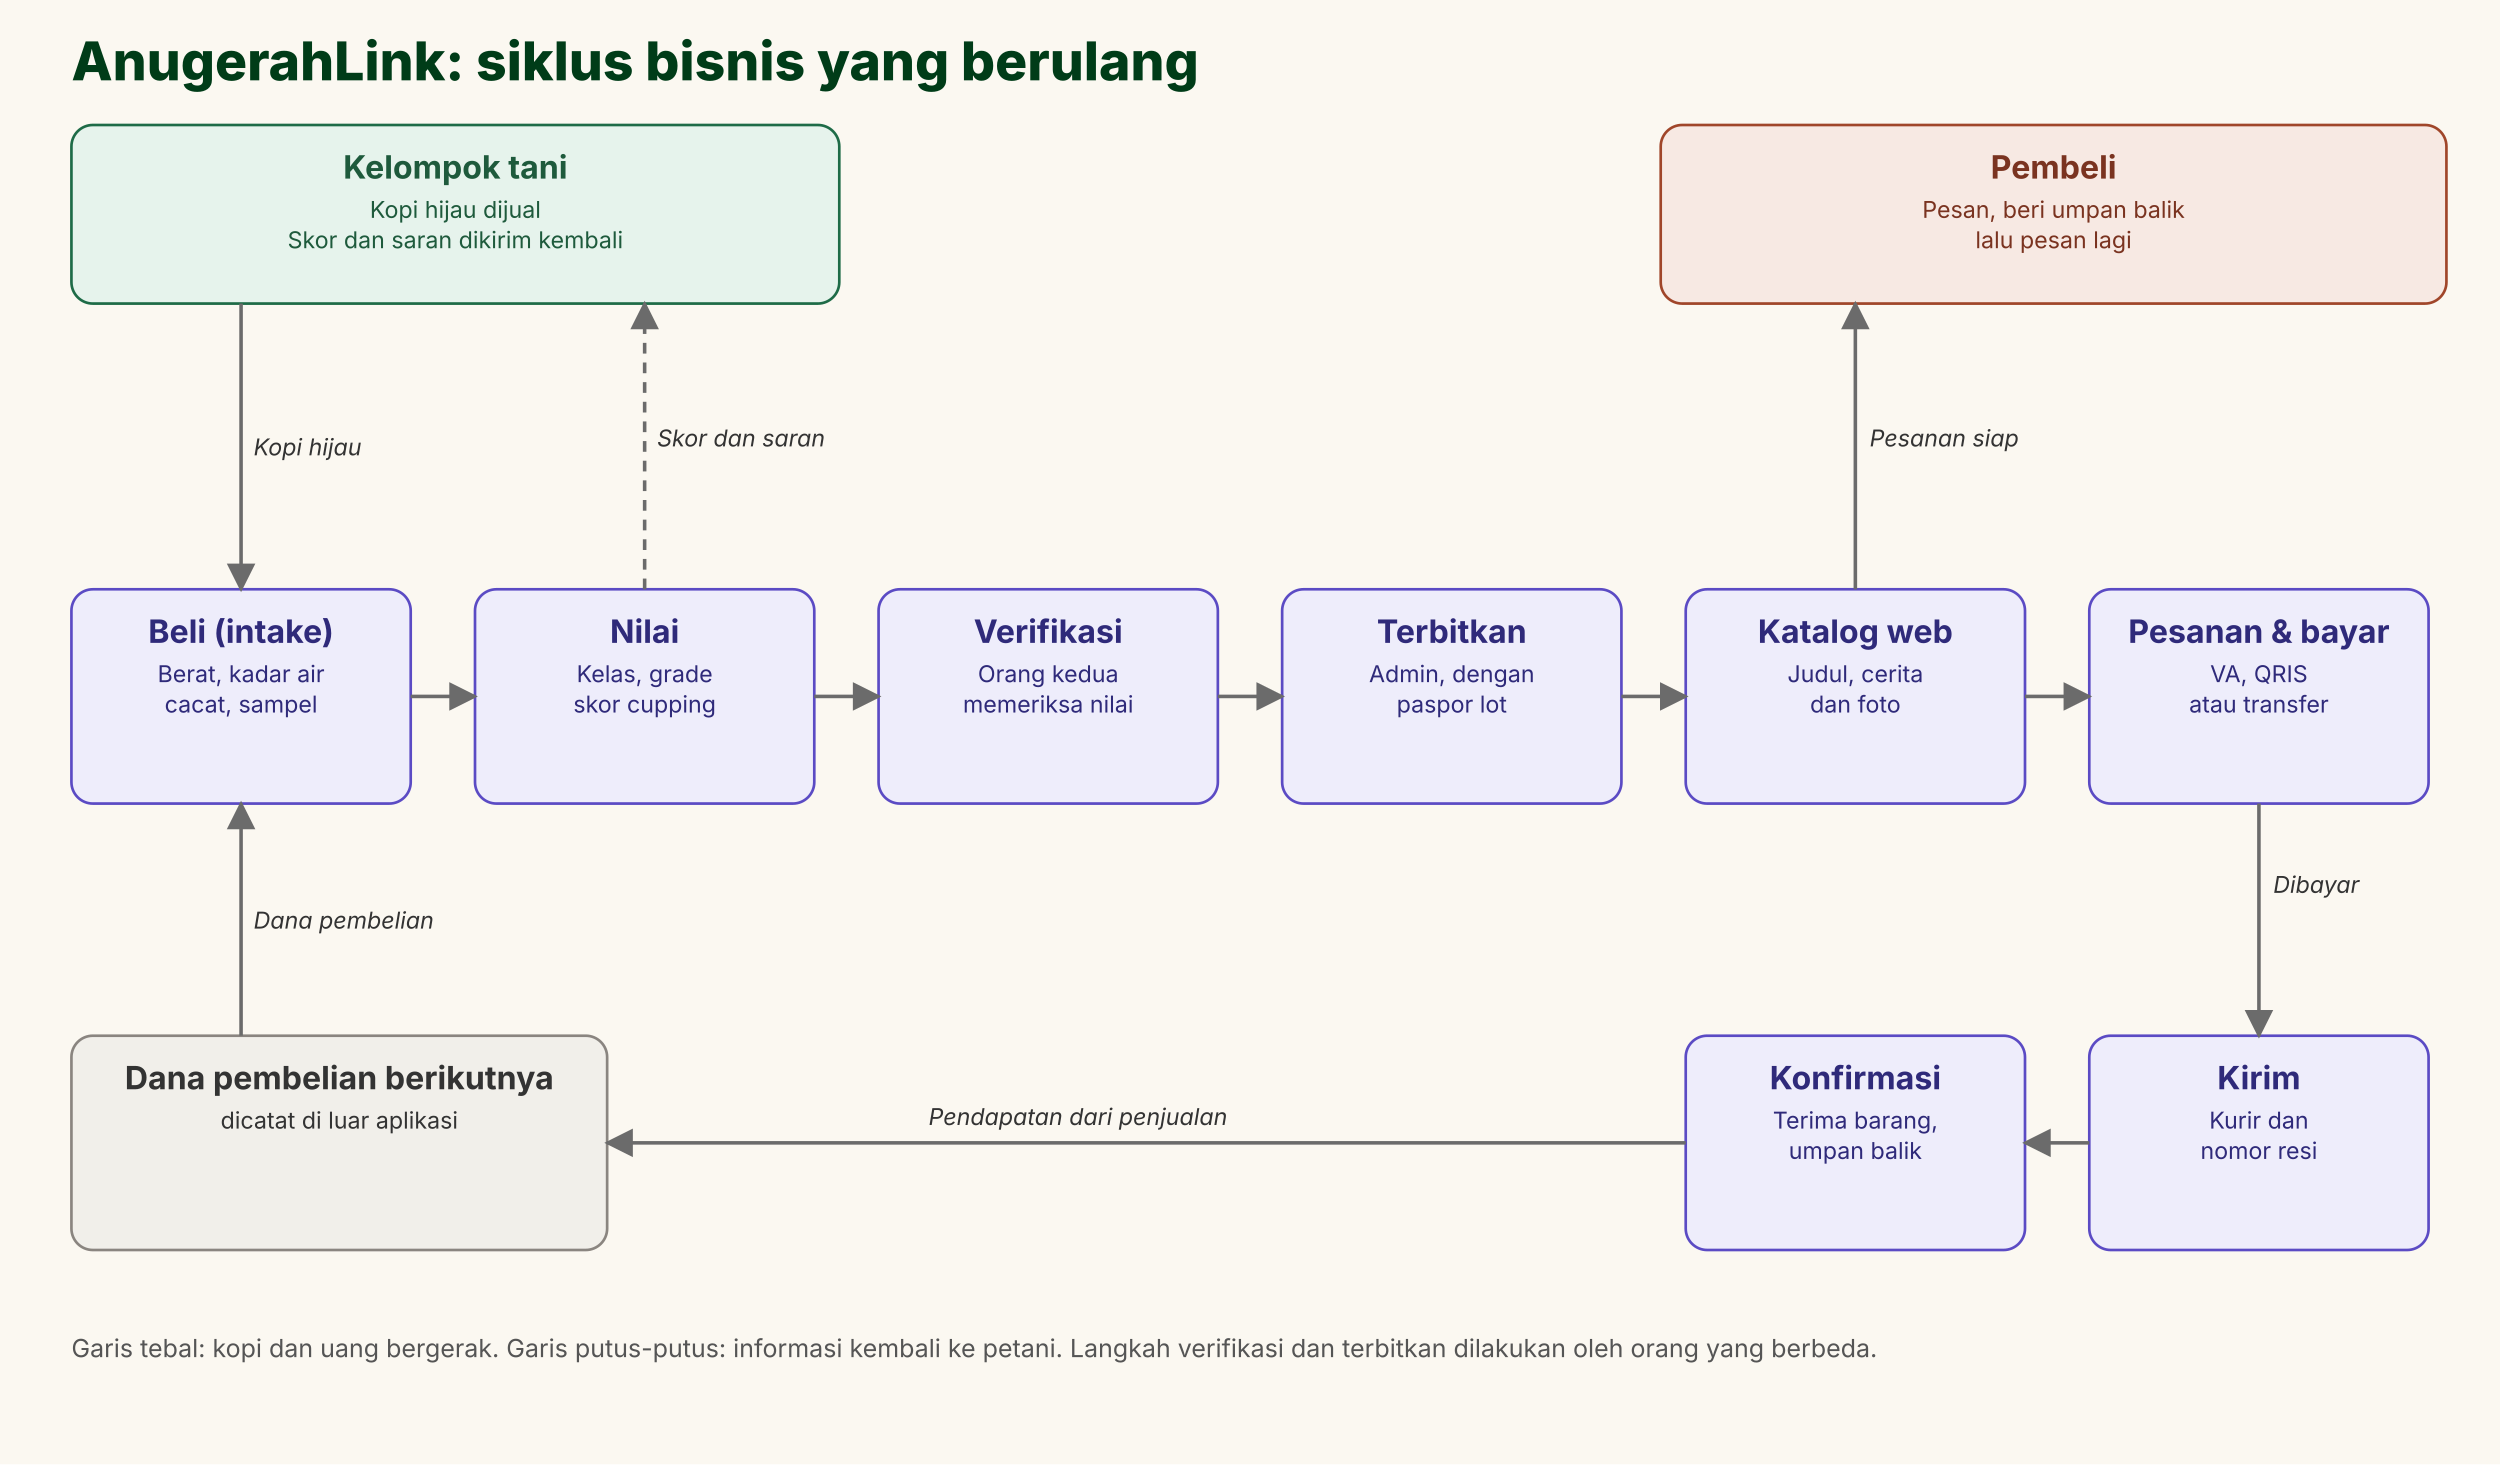
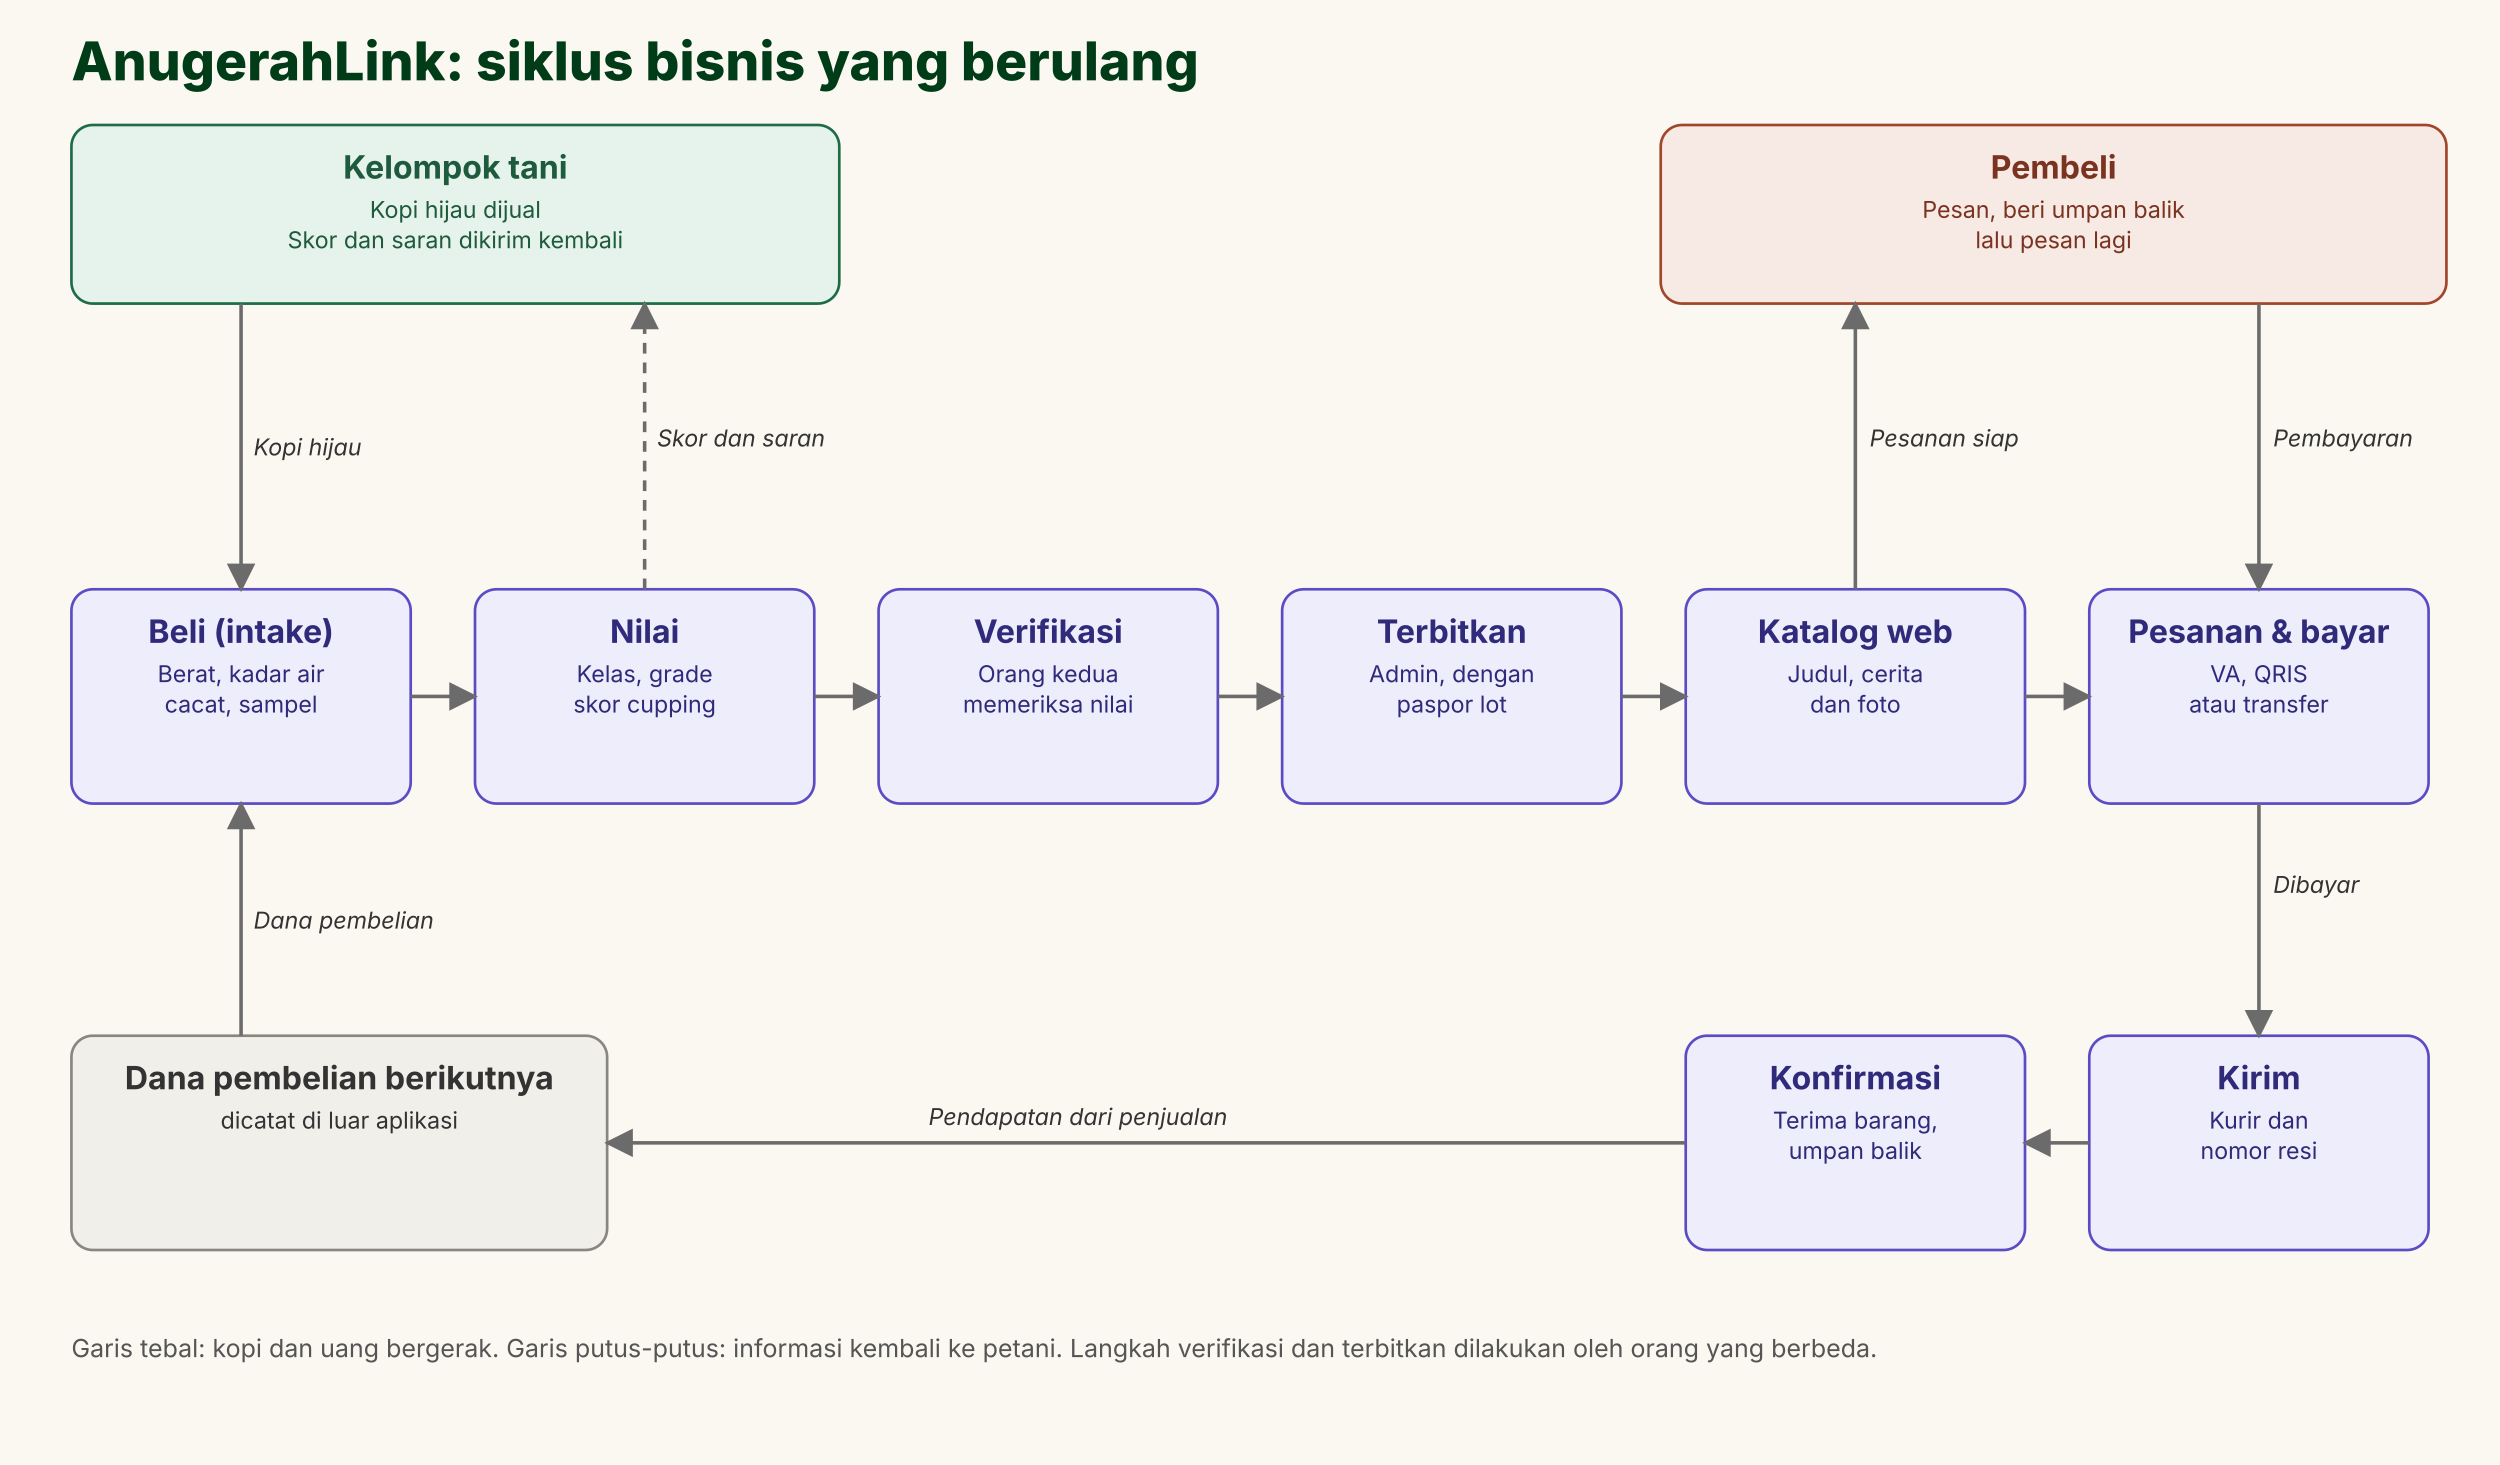
<svg xmlns="http://www.w3.org/2000/svg" width="1400" height="820" viewBox="0 0 1400 820" font-family="Inter, system-ui, sans-serif">
  <defs>
    <marker id="ah" viewBox="0 0 10 10" refX="9" refY="5" markerWidth="8" markerHeight="8" orient="auto-start-reverse">
      <path d="M0,0 L10,5 L0,10 z" fill="#6b6b6b" />
    </marker>
  </defs>
  <rect width="1400" height="820" fill="#FBF8F1" />
  <text x="40" y="45" font-size="30" font-weight="800" fill="#003C18">AnugerahLink: siklus bisnis yang berulang</text>
  <text x="40" y="760" font-size="14" fill="#555">Garis tebal: kopi dan uang bergerak. Garis putus-putus: informasi kembali ke petani. Langkah verifikasi dan terbitkan dilakukan oleh orang yang berbeda.</text>
  <rect x="40" y="70" width="430" height="100" rx="12" fill="#E6F3EC" stroke="#1E6B47" stroke-width="1.5" />
  <text x="255.0" y="100" text-anchor="middle" font-size="18" font-weight="700" fill="#1E5A3C">Kelompok tani</text>
  <text x="255.0" y="122" text-anchor="middle" font-size="13" fill="#1E5A3C">Kopi hijau dijual</text>
  <text x="255.0" y="139" text-anchor="middle" font-size="13" fill="#1E5A3C">Skor dan saran dikirim kembali</text>
  <rect x="930" y="70" width="440" height="100" rx="12" fill="#F7E9E3" stroke="#A0462A" stroke-width="1.5" />
  <text x="1150.0" y="100" text-anchor="middle" font-size="18" font-weight="700" fill="#7A3320">Pembeli</text>
  <text x="1150.0" y="122" text-anchor="middle" font-size="13" fill="#7A3320">Pesan, beri umpan balik</text>
  <text x="1150.0" y="139" text-anchor="middle" font-size="13" fill="#7A3320">lalu pesan lagi</text>
  <rect x="40" y="330" width="190" height="120" rx="12" fill="#EEEDFB" stroke="#5B4BC4" stroke-width="1.5" />
  <text x="135.0" y="360" text-anchor="middle" font-size="18" font-weight="700" fill="#2F2A7A">Beli (intake)</text>
  <text x="135.0" y="382" text-anchor="middle" font-size="13" fill="#2F2A7A">Berat, kadar air</text>
  <text x="135.0" y="399" text-anchor="middle" font-size="13" fill="#2F2A7A">cacat, sampel</text>
  <rect x="266" y="330" width="190" height="120" rx="12" fill="#EEEDFB" stroke="#5B4BC4" stroke-width="1.5" />
  <text x="361.0" y="360" text-anchor="middle" font-size="18" font-weight="700" fill="#2F2A7A">Nilai</text>
  <text x="361.0" y="382" text-anchor="middle" font-size="13" fill="#2F2A7A">Kelas, grade</text>
  <text x="361.0" y="399" text-anchor="middle" font-size="13" fill="#2F2A7A">skor cupping</text>
  <rect x="492" y="330" width="190" height="120" rx="12" fill="#EEEDFB" stroke="#5B4BC4" stroke-width="1.5" />
  <text x="587.0" y="360" text-anchor="middle" font-size="18" font-weight="700" fill="#2F2A7A">Verifikasi</text>
  <text x="587.0" y="382" text-anchor="middle" font-size="13" fill="#2F2A7A">Orang kedua</text>
  <text x="587.0" y="399" text-anchor="middle" font-size="13" fill="#2F2A7A">memeriksa nilai</text>
  <rect x="718" y="330" width="190" height="120" rx="12" fill="#EEEDFB" stroke="#5B4BC4" stroke-width="1.5" />
  <text x="813.0" y="360" text-anchor="middle" font-size="18" font-weight="700" fill="#2F2A7A">Terbitkan</text>
  <text x="813.0" y="382" text-anchor="middle" font-size="13" fill="#2F2A7A">Admin, dengan</text>
  <text x="813.0" y="399" text-anchor="middle" font-size="13" fill="#2F2A7A">paspor lot</text>
  <rect x="944" y="330" width="190" height="120" rx="12" fill="#EEEDFB" stroke="#5B4BC4" stroke-width="1.5" />
  <text x="1039.0" y="360" text-anchor="middle" font-size="18" font-weight="700" fill="#2F2A7A">Katalog web</text>
  <text x="1039.0" y="382" text-anchor="middle" font-size="13" fill="#2F2A7A">Judul, cerita</text>
  <text x="1039.0" y="399" text-anchor="middle" font-size="13" fill="#2F2A7A">dan foto</text>
  <rect x="1170" y="330" width="190" height="120" rx="12" fill="#EEEDFB" stroke="#5B4BC4" stroke-width="1.5" />
  <text x="1265.0" y="360" text-anchor="middle" font-size="18" font-weight="700" fill="#2F2A7A">Pesanan &amp; bayar</text>
  <text x="1265.0" y="382" text-anchor="middle" font-size="13" fill="#2F2A7A">VA, QRIS</text>
  <text x="1265.0" y="399" text-anchor="middle" font-size="13" fill="#2F2A7A">atau transfer</text>
  <rect x="1170" y="580" width="190" height="120" rx="12" fill="#EEEDFB" stroke="#5B4BC4" stroke-width="1.5" />
  <text x="1265.0" y="610" text-anchor="middle" font-size="18" font-weight="700" fill="#2F2A7A">Kirim</text>
  <text x="1265.0" y="632" text-anchor="middle" font-size="13" fill="#2F2A7A">Kurir dan</text>
  <text x="1265.0" y="649" text-anchor="middle" font-size="13" fill="#2F2A7A">nomor resi</text>
  <rect x="944" y="580" width="190" height="120" rx="12" fill="#EEEDFB" stroke="#5B4BC4" stroke-width="1.5" />
  <text x="1039.0" y="610" text-anchor="middle" font-size="18" font-weight="700" fill="#2F2A7A">Konfirmasi</text>
  <text x="1039.0" y="632" text-anchor="middle" font-size="13" fill="#2F2A7A">Terima barang,</text>
  <text x="1039.0" y="649" text-anchor="middle" font-size="13" fill="#2F2A7A">umpan balik</text>
  <rect x="40" y="580" width="300" height="120" rx="12" fill="#F1EFEA" stroke="#8A8580" stroke-width="1.5" />
  <text x="190.0" y="610" text-anchor="middle" font-size="18" font-weight="700" fill="#333">Dana pembelian berikutnya</text>
  <text x="190.0" y="632" text-anchor="middle" font-size="13" fill="#333">dicatat di luar aplikasi</text>
  <line x1="135" y1="170" x2="135" y2="330" stroke="#6b6b6b" stroke-width="2" marker-end="url(#ah)" />
  <text x="142" y="255" font-size="13" font-style="italic" fill="#333">Kopi hijau</text>
  <line x1="230" y1="390.0" x2="266" y2="390.0" stroke="#6b6b6b" stroke-width="2" marker-end="url(#ah)" />
  <line x1="456" y1="390.0" x2="492" y2="390.0" stroke="#6b6b6b" stroke-width="2" marker-end="url(#ah)" />
  <line x1="682" y1="390.0" x2="718" y2="390.0" stroke="#6b6b6b" stroke-width="2" marker-end="url(#ah)" />
  <line x1="908" y1="390.0" x2="944" y2="390.0" stroke="#6b6b6b" stroke-width="2" marker-end="url(#ah)" />
  <line x1="1134" y1="390.0" x2="1170" y2="390.0" stroke="#6b6b6b" stroke-width="2" marker-end="url(#ah)" />
  <line x1="1039" y1="330" x2="1039" y2="170" stroke="#6b6b6b" stroke-width="2" marker-end="url(#ah)" />
  <text x="1047" y="250" font-size="13" font-style="italic" fill="#333">Pesanan siap</text>
+   <line x1="1265" y1="170" x2="1265" y2="330" stroke="#6b6b6b" stroke-width="2" marker-end="url(#ah)" />
+   <text x="1273" y="250" font-size="13" font-style="italic" fill="#333">Pembayaran</text>
  <line x1="361" y1="330" x2="361" y2="170" stroke="#6b6b6b" stroke-width="2" stroke-dasharray="6 5" marker-end="url(#ah)" />
  <text x="368" y="250" font-size="13" font-style="italic" fill="#333">Skor dan saran</text>
  <line x1="1265" y1="450" x2="1265" y2="580" stroke="#6b6b6b" stroke-width="2" marker-end="url(#ah)" />
  <text x="1273" y="500" font-size="13" font-style="italic" fill="#333">Dibayar</text>
  <line x1="1170" y1="640.0" x2="1134" y2="640.0" stroke="#6b6b6b" stroke-width="2" marker-end="url(#ah)" />
  <line x1="944" y1="640.0" x2="340" y2="640.0" stroke="#6b6b6b" stroke-width="2" marker-end="url(#ah)" />
  <text x="520" y="630.0" font-size="13" font-style="italic" fill="#333">Pendapatan dari penjualan</text>
  <line x1="135" y1="580" x2="135" y2="450" stroke="#6b6b6b" stroke-width="2" marker-end="url(#ah)" />
  <text x="142" y="520" font-size="13" font-style="italic" fill="#333">Dana pembelian</text>
</svg>
